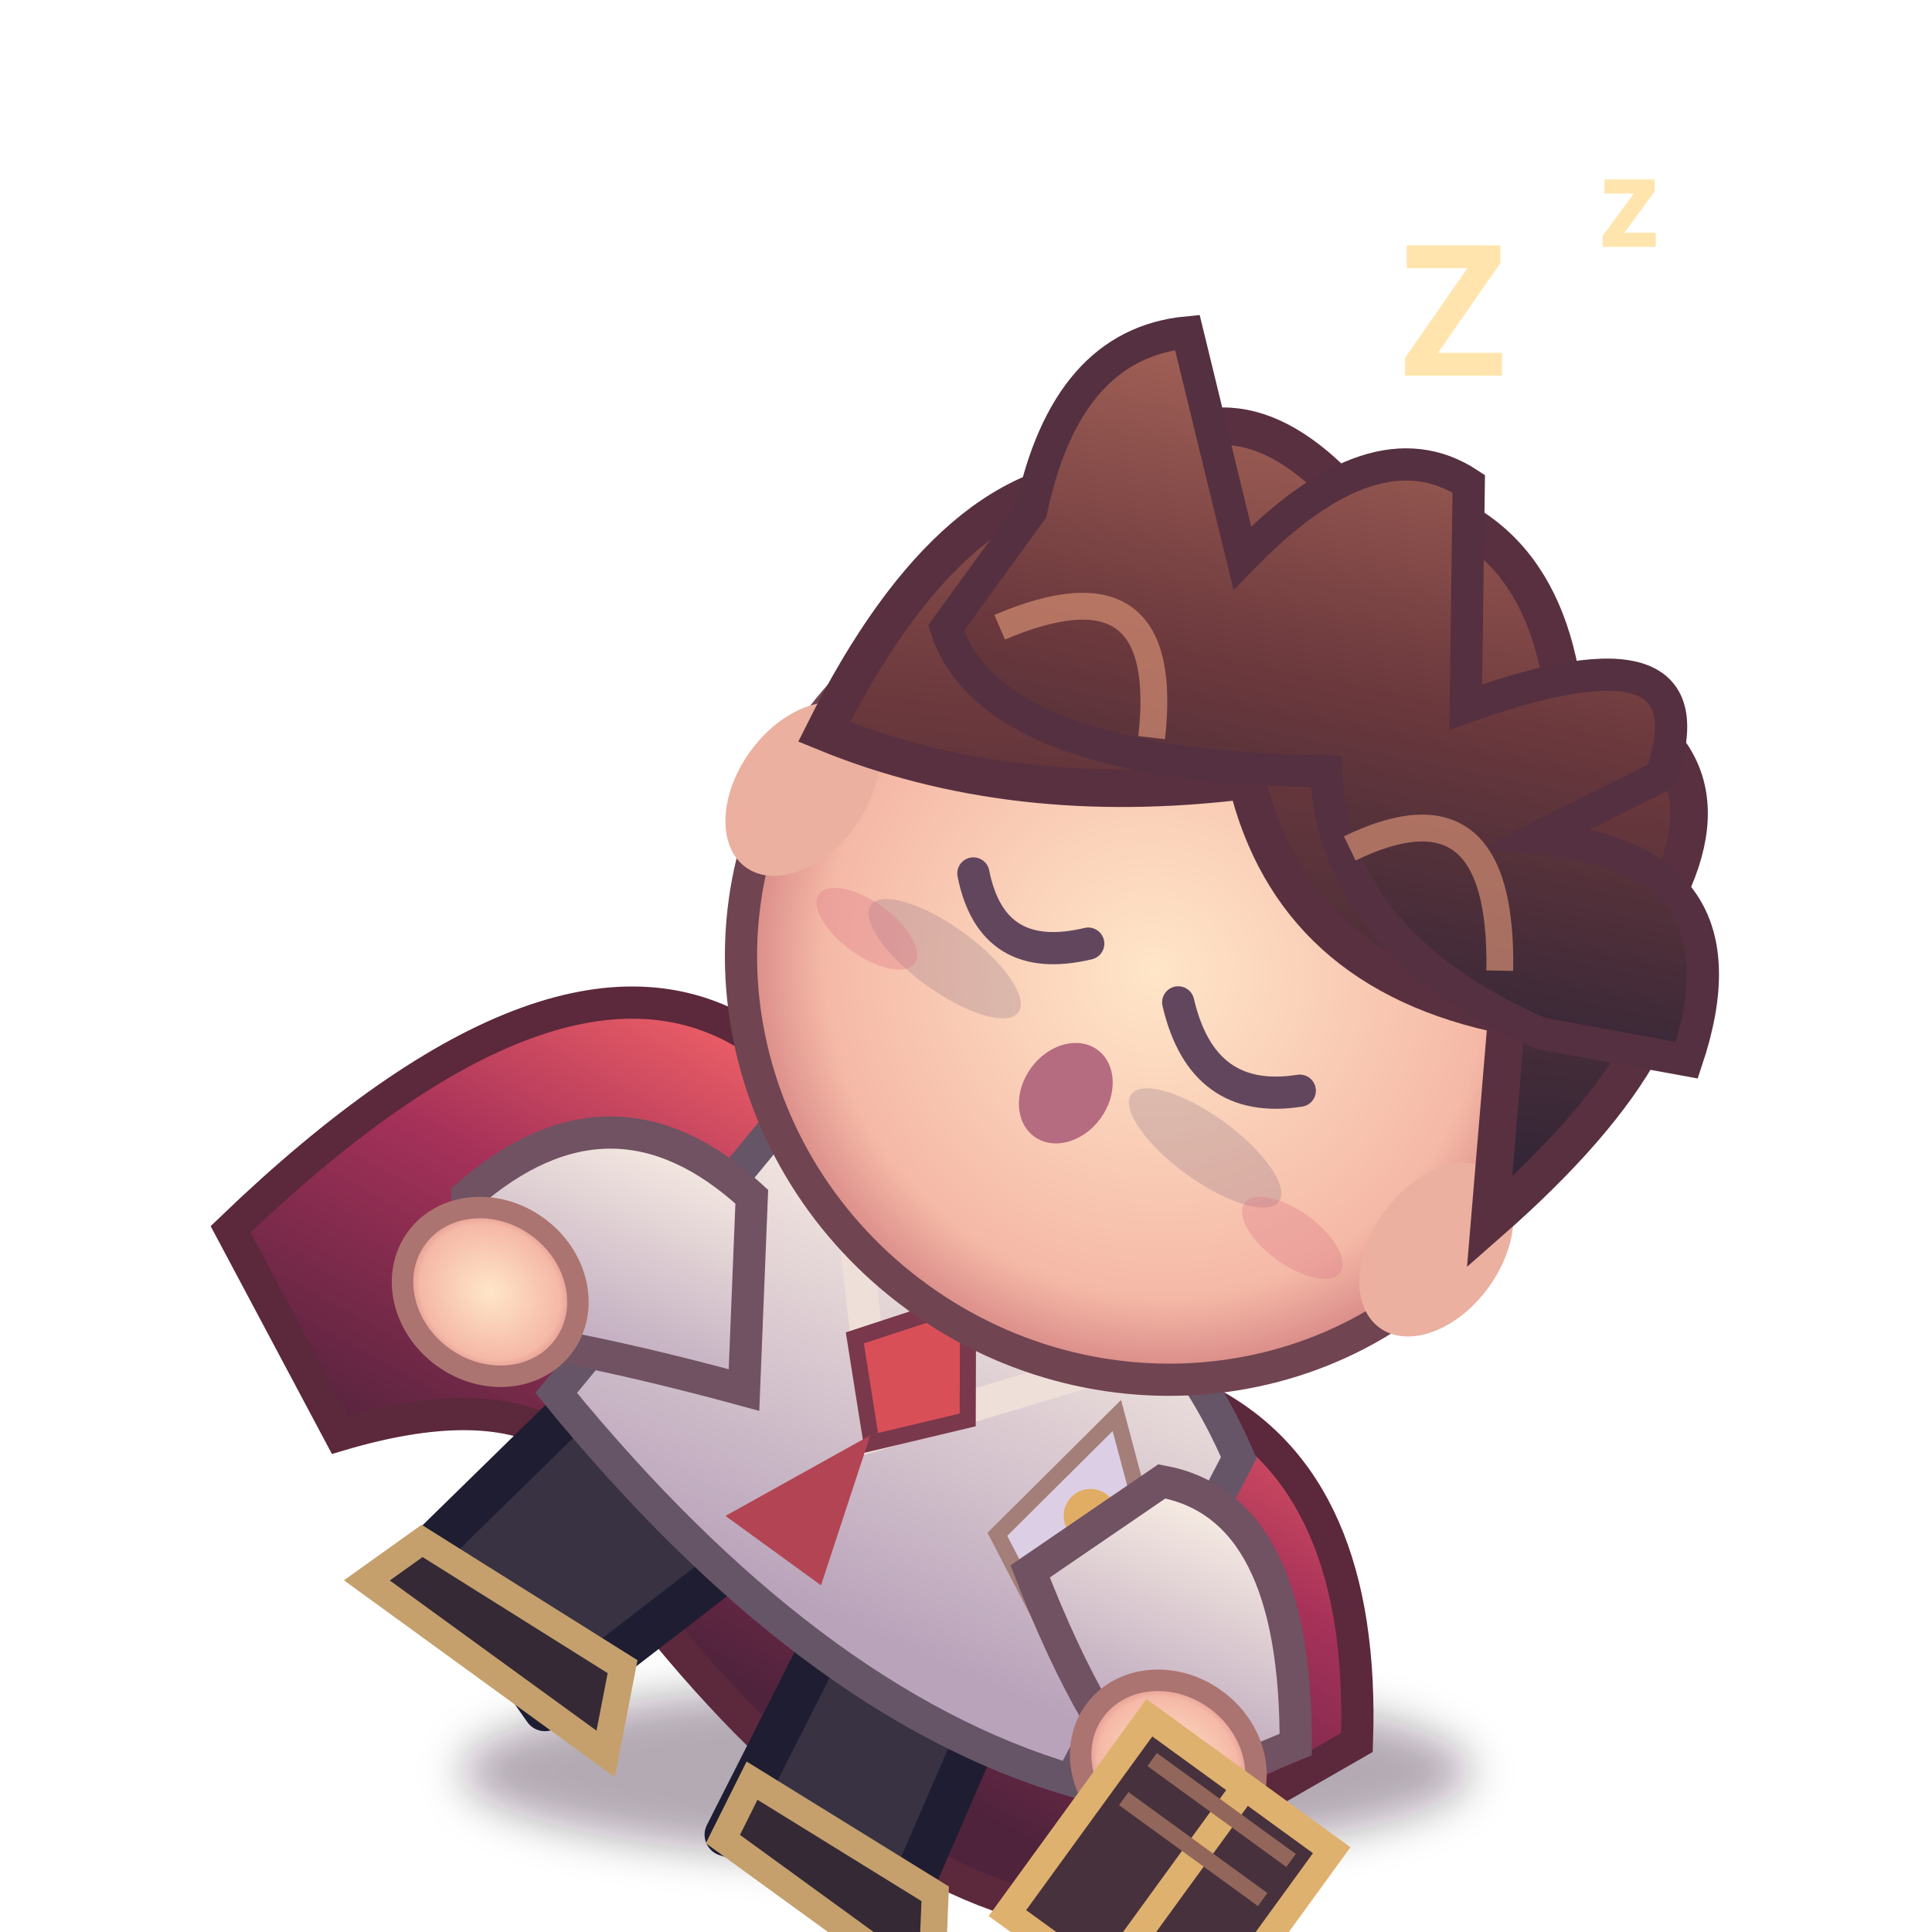
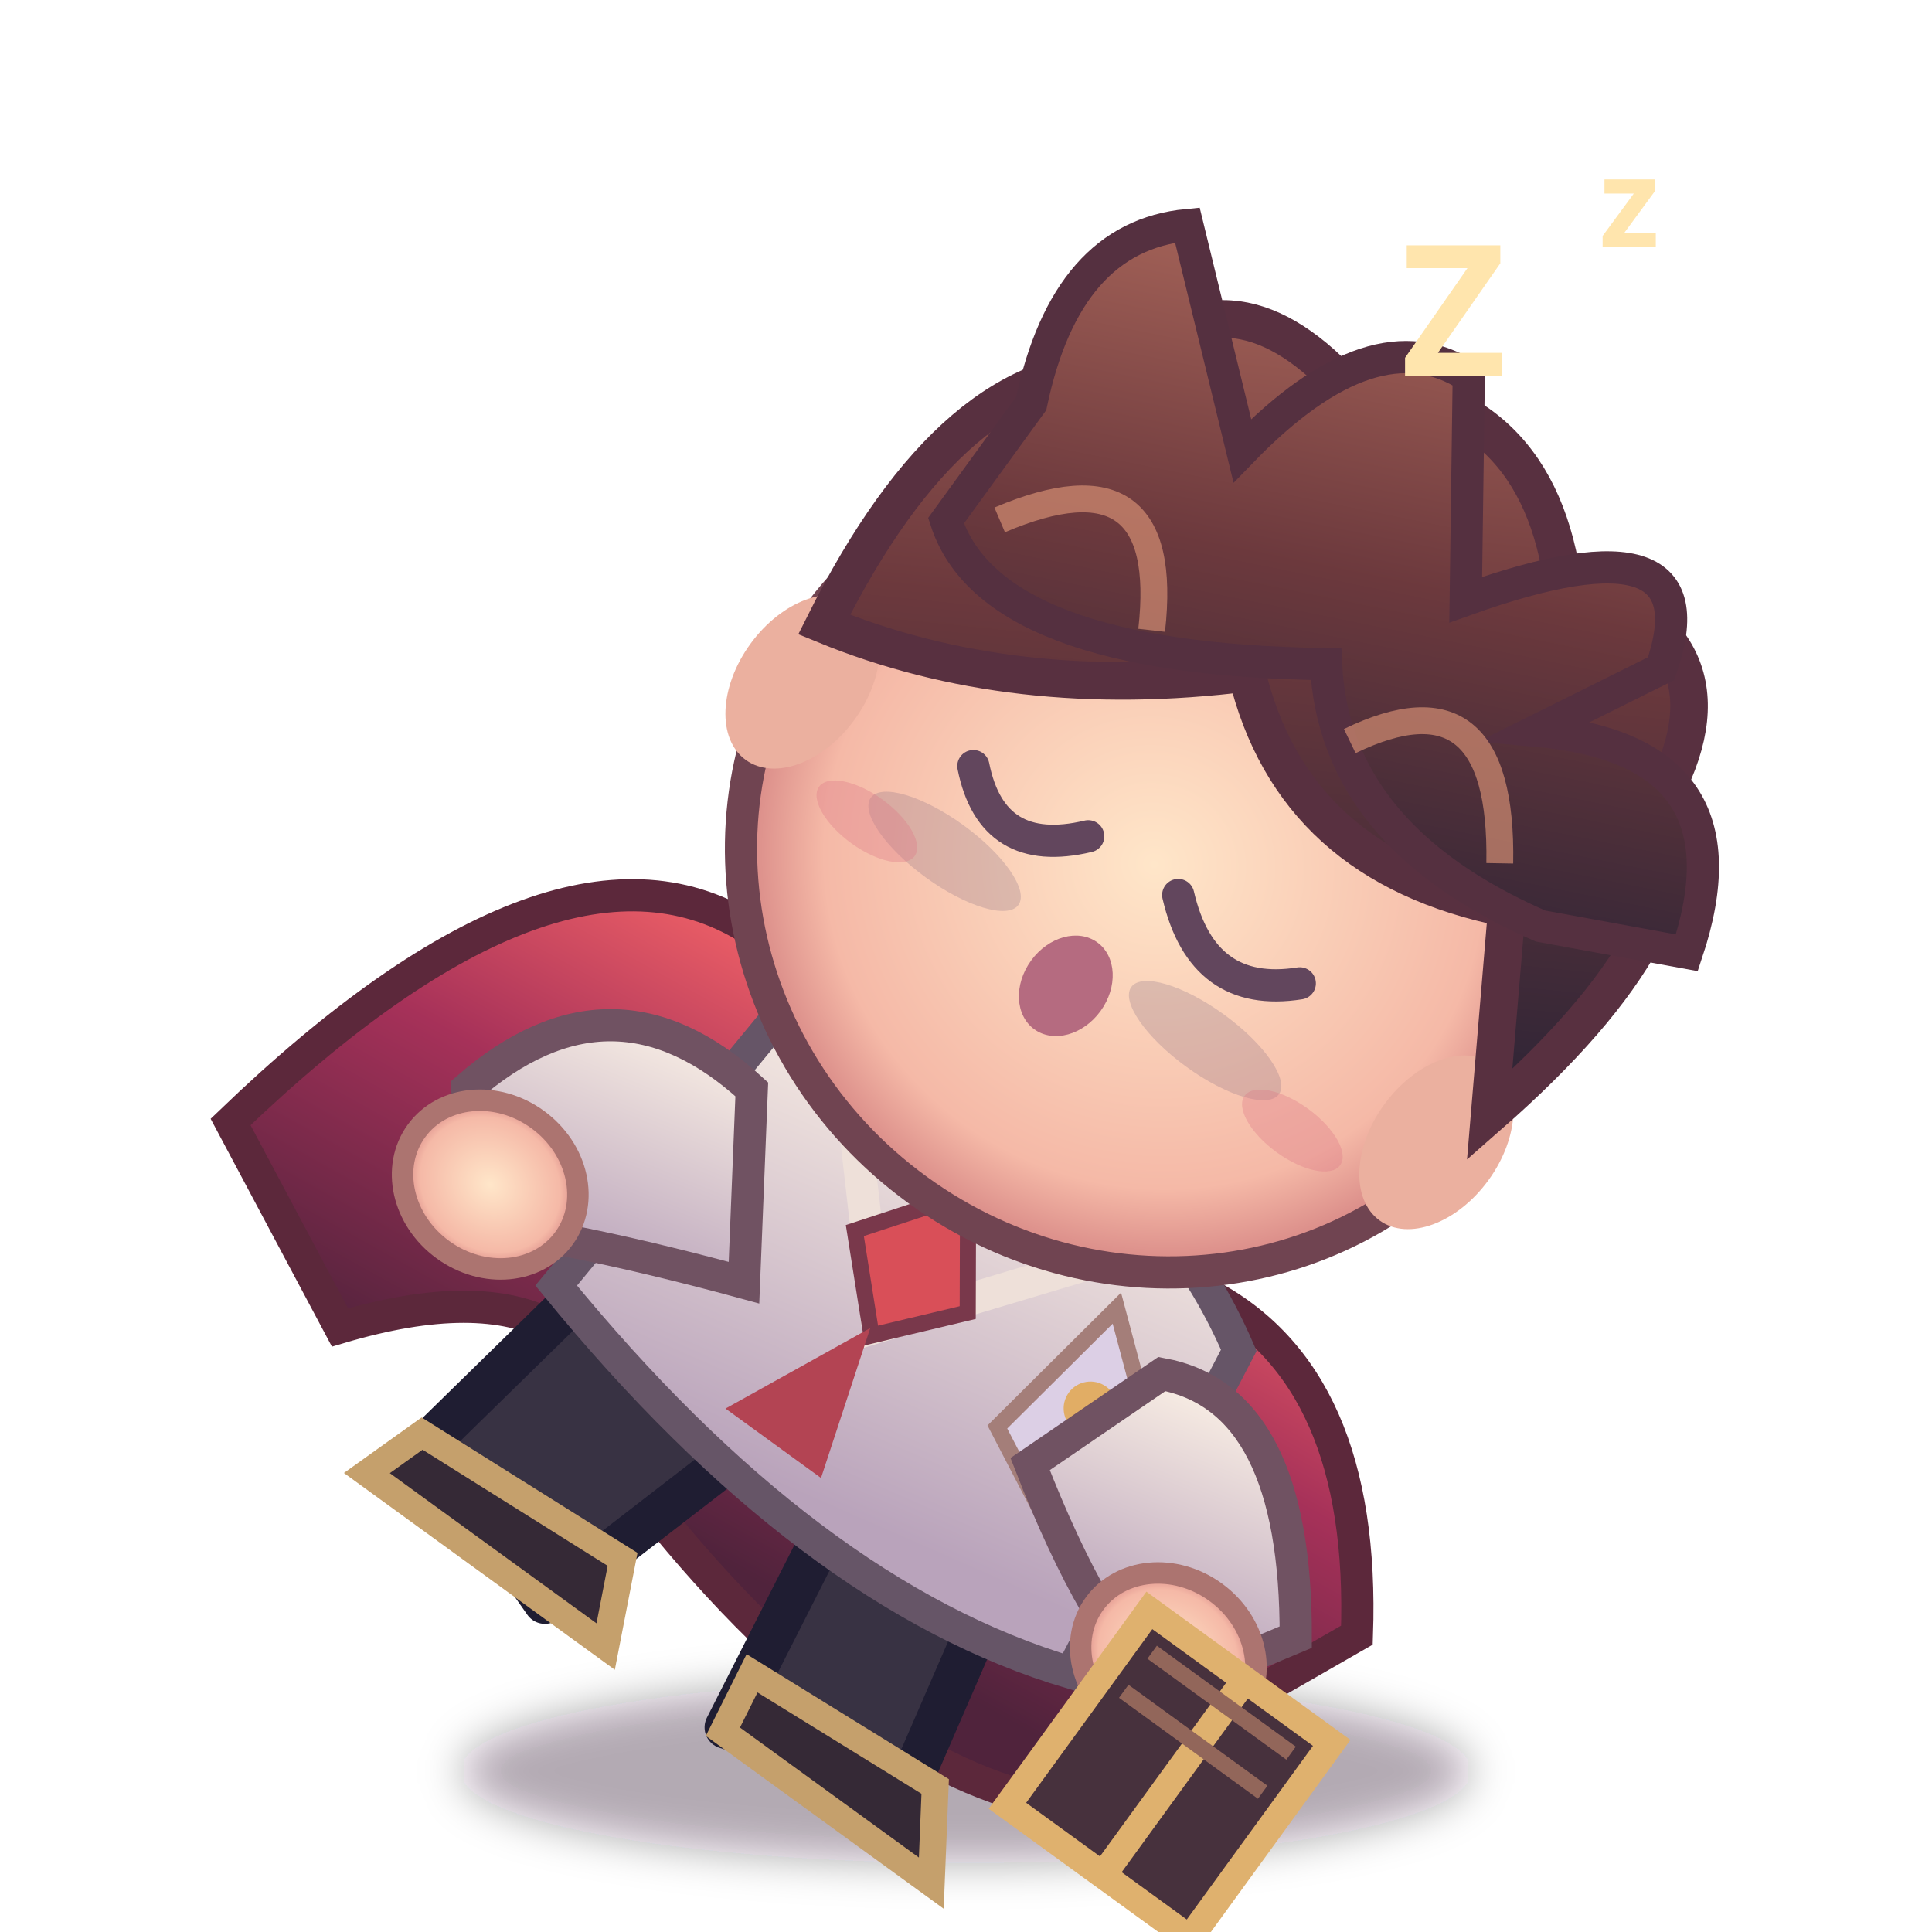
<svg xmlns="http://www.w3.org/2000/svg" width="512" height="512" viewBox="-30 0 360 360">
  <defs>
    <linearGradient id="cape" x2=".25" y2="1">
      <stop stop-color="#f66568" />
      <stop offset=".45" stop-color="#a63159" />
      <stop offset="1" stop-color="#50233c" />
    </linearGradient>
    <linearGradient id="hair" x2="0.9" y2="1">
      <stop stop-color="#ad695c" />
      <stop offset=".5" stop-color="#6c393d" />
      <stop offset="1" stop-color="#302536" />
    </linearGradient>
    <radialGradient id="skin">
      <stop stop-color="#ffe6c9" />
      <stop offset=".8" stop-color="#f5b9a7" />
      <stop offset="1" stop-color="#d78785" />
    </radialGradient>
    <linearGradient id="shirt" x2=".3" y2="1">
      <stop stop-color="#fff5e8" />
      <stop offset="1" stop-color="#b9a3bb" />
    </linearGradient>
    <linearGradient id="gold" x2=".1" y2="1">
      <stop stop-color="#fff3c4" />
      <stop offset=".45" stop-color="#edbb60" />
      <stop offset="1" stop-color="#926043" />
    </linearGradient>
    <filter id="shadow" x="-30%" y="-30%" width="160%" height="160%">
      <feGaussianBlur stdDeviation="4" />
    </filter>
  </defs>
  <ellipse cx="150" cy="330" rx="94" ry="17" fill="#15102455" filter="url(#shadow)" />
-   <g transform=" translate(25 27) rotate(36 150 190)">
+   <g transform=" translate(25 7) rotate(36 150 190)">
    <path d="M84 209Q41 211 26 295L65 314Q98 271 128 306Q191 324 226 307L252 249Q225 209 192 214Z" fill="url(#cape)" stroke="#5c283b" stroke-width="6" />
    <path d="M101 262L91 321L126 333L143 275M158 276L167 332L201 321L187 258" fill="#383243" stroke="#1f1d32" stroke-width="8" stroke-linejoin="round" />
    <path d="M89 321l44-3 7 15H85zm76 0 40-3 10 15h-48z" fill="#352936" stroke="#c5a06c" stroke-width="5" />
    <path d="M97 219Q124 205 145 206Q176 203 203 219L213 286Q165 303 93 284Z" fill="url(#shirt)" stroke="#665567" stroke-width="6" />
    <path d="M113 219 146 255 175 217" fill="none" stroke="#eee0d9" stroke-width="6" />
    <path d="M145 225l-13 18 14 14 12-14Z" fill="#d94f58" stroke="#79384b" stroke-width="3" />
    <path d="M145 256l-13 28 22 0z" fill="#b34453" />
    <path d="M180 226l16 13-5 26-16-8z" fill="#dccfe5" stroke="#a47e79" stroke-width="3" />
    <circle cx="187" cy="244" r="5" fill="#e1ad65" />
    <path d="M101 233Q66 229 58 264L74 284Q92 274 121 263Z" fill="url(#shirt)" stroke="#705262" stroke-width="6" />
    <path d="M194 231Q217 220 243 256L229 279Q212 277 184 259Z" fill="url(#shirt)" stroke="#705262" stroke-width="6" />
    <ellipse cx="72" cy="276" rx="17" ry="15" fill="url(#skin)" stroke="#ac7470" stroke-width="4" />
    <ellipse cx="226" cy="273" rx="17" ry="15" fill="url(#skin)" stroke="#ac7470" stroke-width="4" />
    <ellipse cx="137" cy="155" rx="78" ry="75" fill="url(#skin)" stroke="#704451" stroke-width="6" />
    <ellipse cx="64" cy="166" rx="12" ry="18" fill="#ebb09f" />
    <ellipse cx="210" cy="166" rx="12" ry="18" fill="#ebb09f" />
    <path d="M61 155Q52 101 78 84Q82 56 113 62Q142 42 167 67Q201 56 206 88Q227 103 215 156L195 123Q158 140 130 116Q98 146 61 155Z" fill="url(#hair)" stroke="#583040" stroke-width="7" />
    <path d="M68 99Q55 70 72 55L105 83Q110 48 131 47L155 81Q183 40 192 70L180 93Q215 72 227 110L202 122Q161 131 141 106Q90 142 68 126Z" fill="url(#hair)" stroke="#553040" stroke-width="6" />
    <path d="M76 120Q94 90 111 120m42-5q15-28 36 2" stroke="#db9477" stroke-width="5" fill="none" opacity=".65" />
    <ellipse cx="104" cy="176" rx="17" ry="6" fill="#7e6680" opacity=".25" />
    <ellipse cx="164" cy="176" rx="17" ry="6" fill="#7e6680" opacity=".25" />
    <path d="M99 160q13 12 25-2m20-1q15 13 28 0" stroke="#62465d" stroke-width="6" fill="none" stroke-linecap="round" />
    <ellipse cx="137" cy="183" rx="8" ry="10" fill="#b56b80" />
    <ellipse cx="89" cy="180" rx="11" ry="5" fill="#de7786" opacity=".35" />
    <ellipse cx="187" cy="180" rx="11" ry="5" fill="#de7786" opacity=".35" />
    <path d="M240 268v45m-22-45h42v45h-42z" fill="#47313d" stroke="#dfb16e" stroke-width="5" />
    <path d="M223 274h32m-32 9h32" stroke="#92665a" stroke-width="3" />
  </g>
  <g fill="#ffe5ad" font-family="sans-serif" font-weight="bold">
    <text x="231" y="70" font-size="34">Z</text>
    <text x="268" y="46" font-size="23">z</text>
  </g>
</svg>
